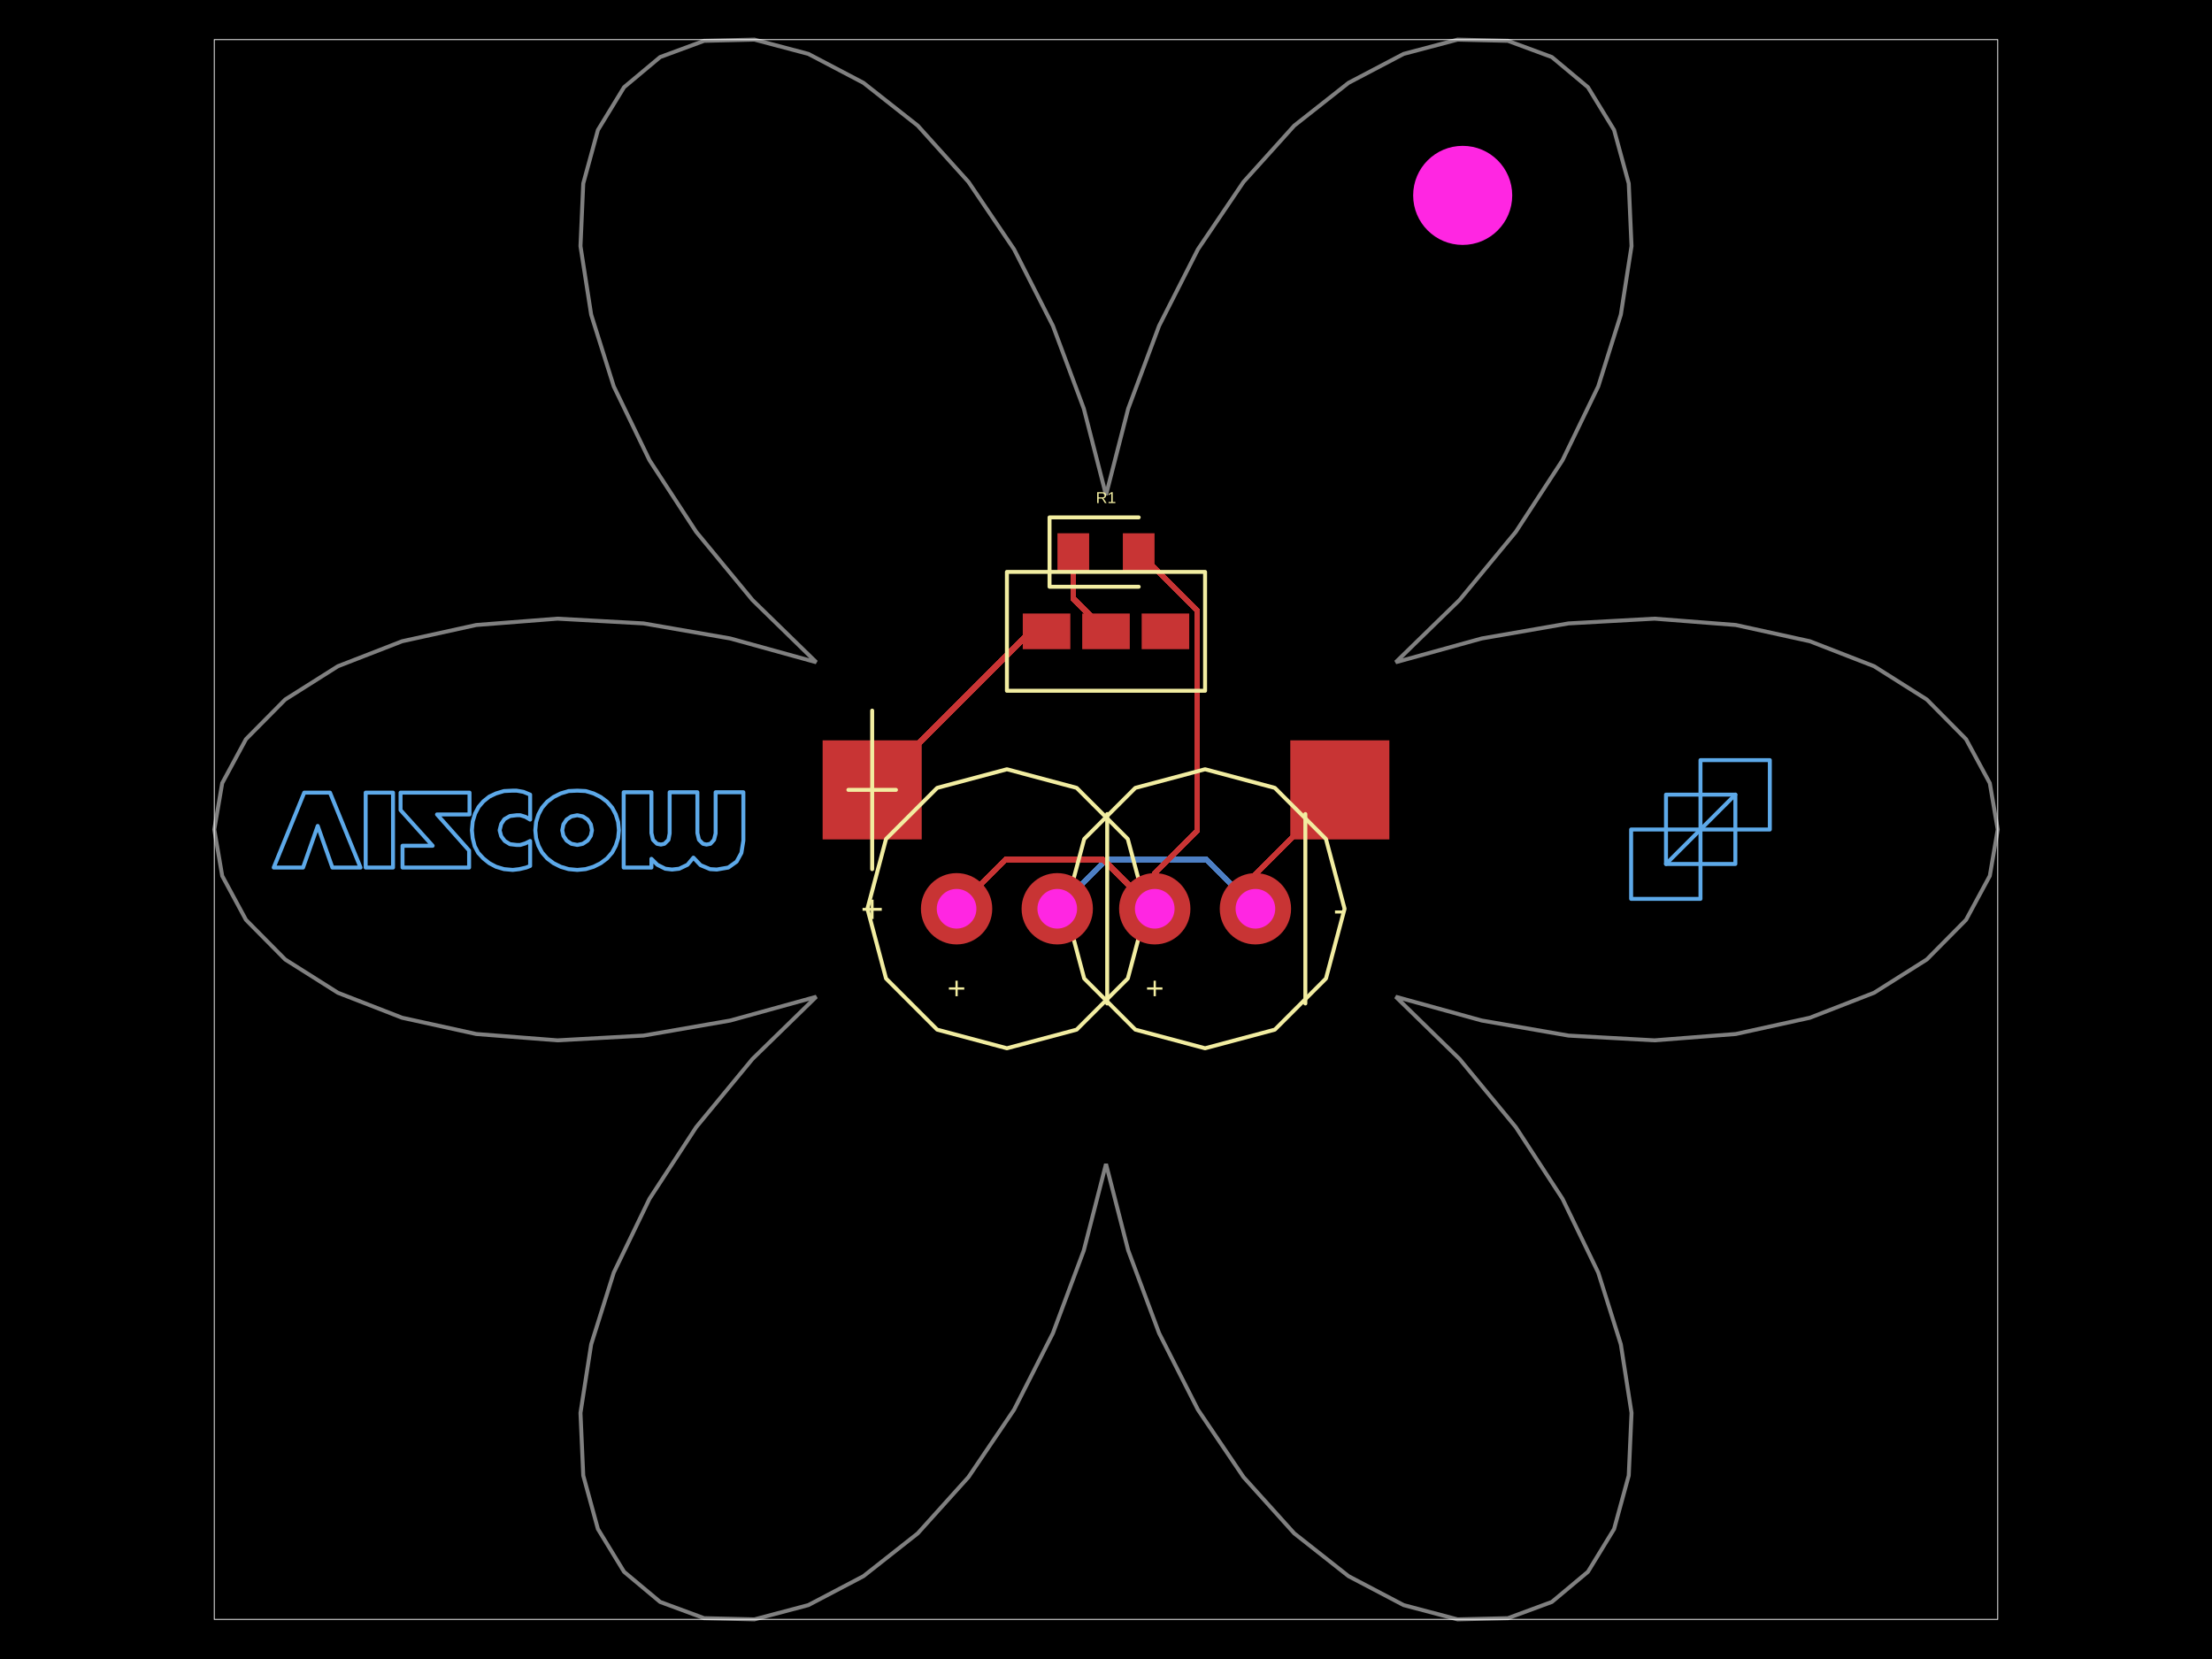
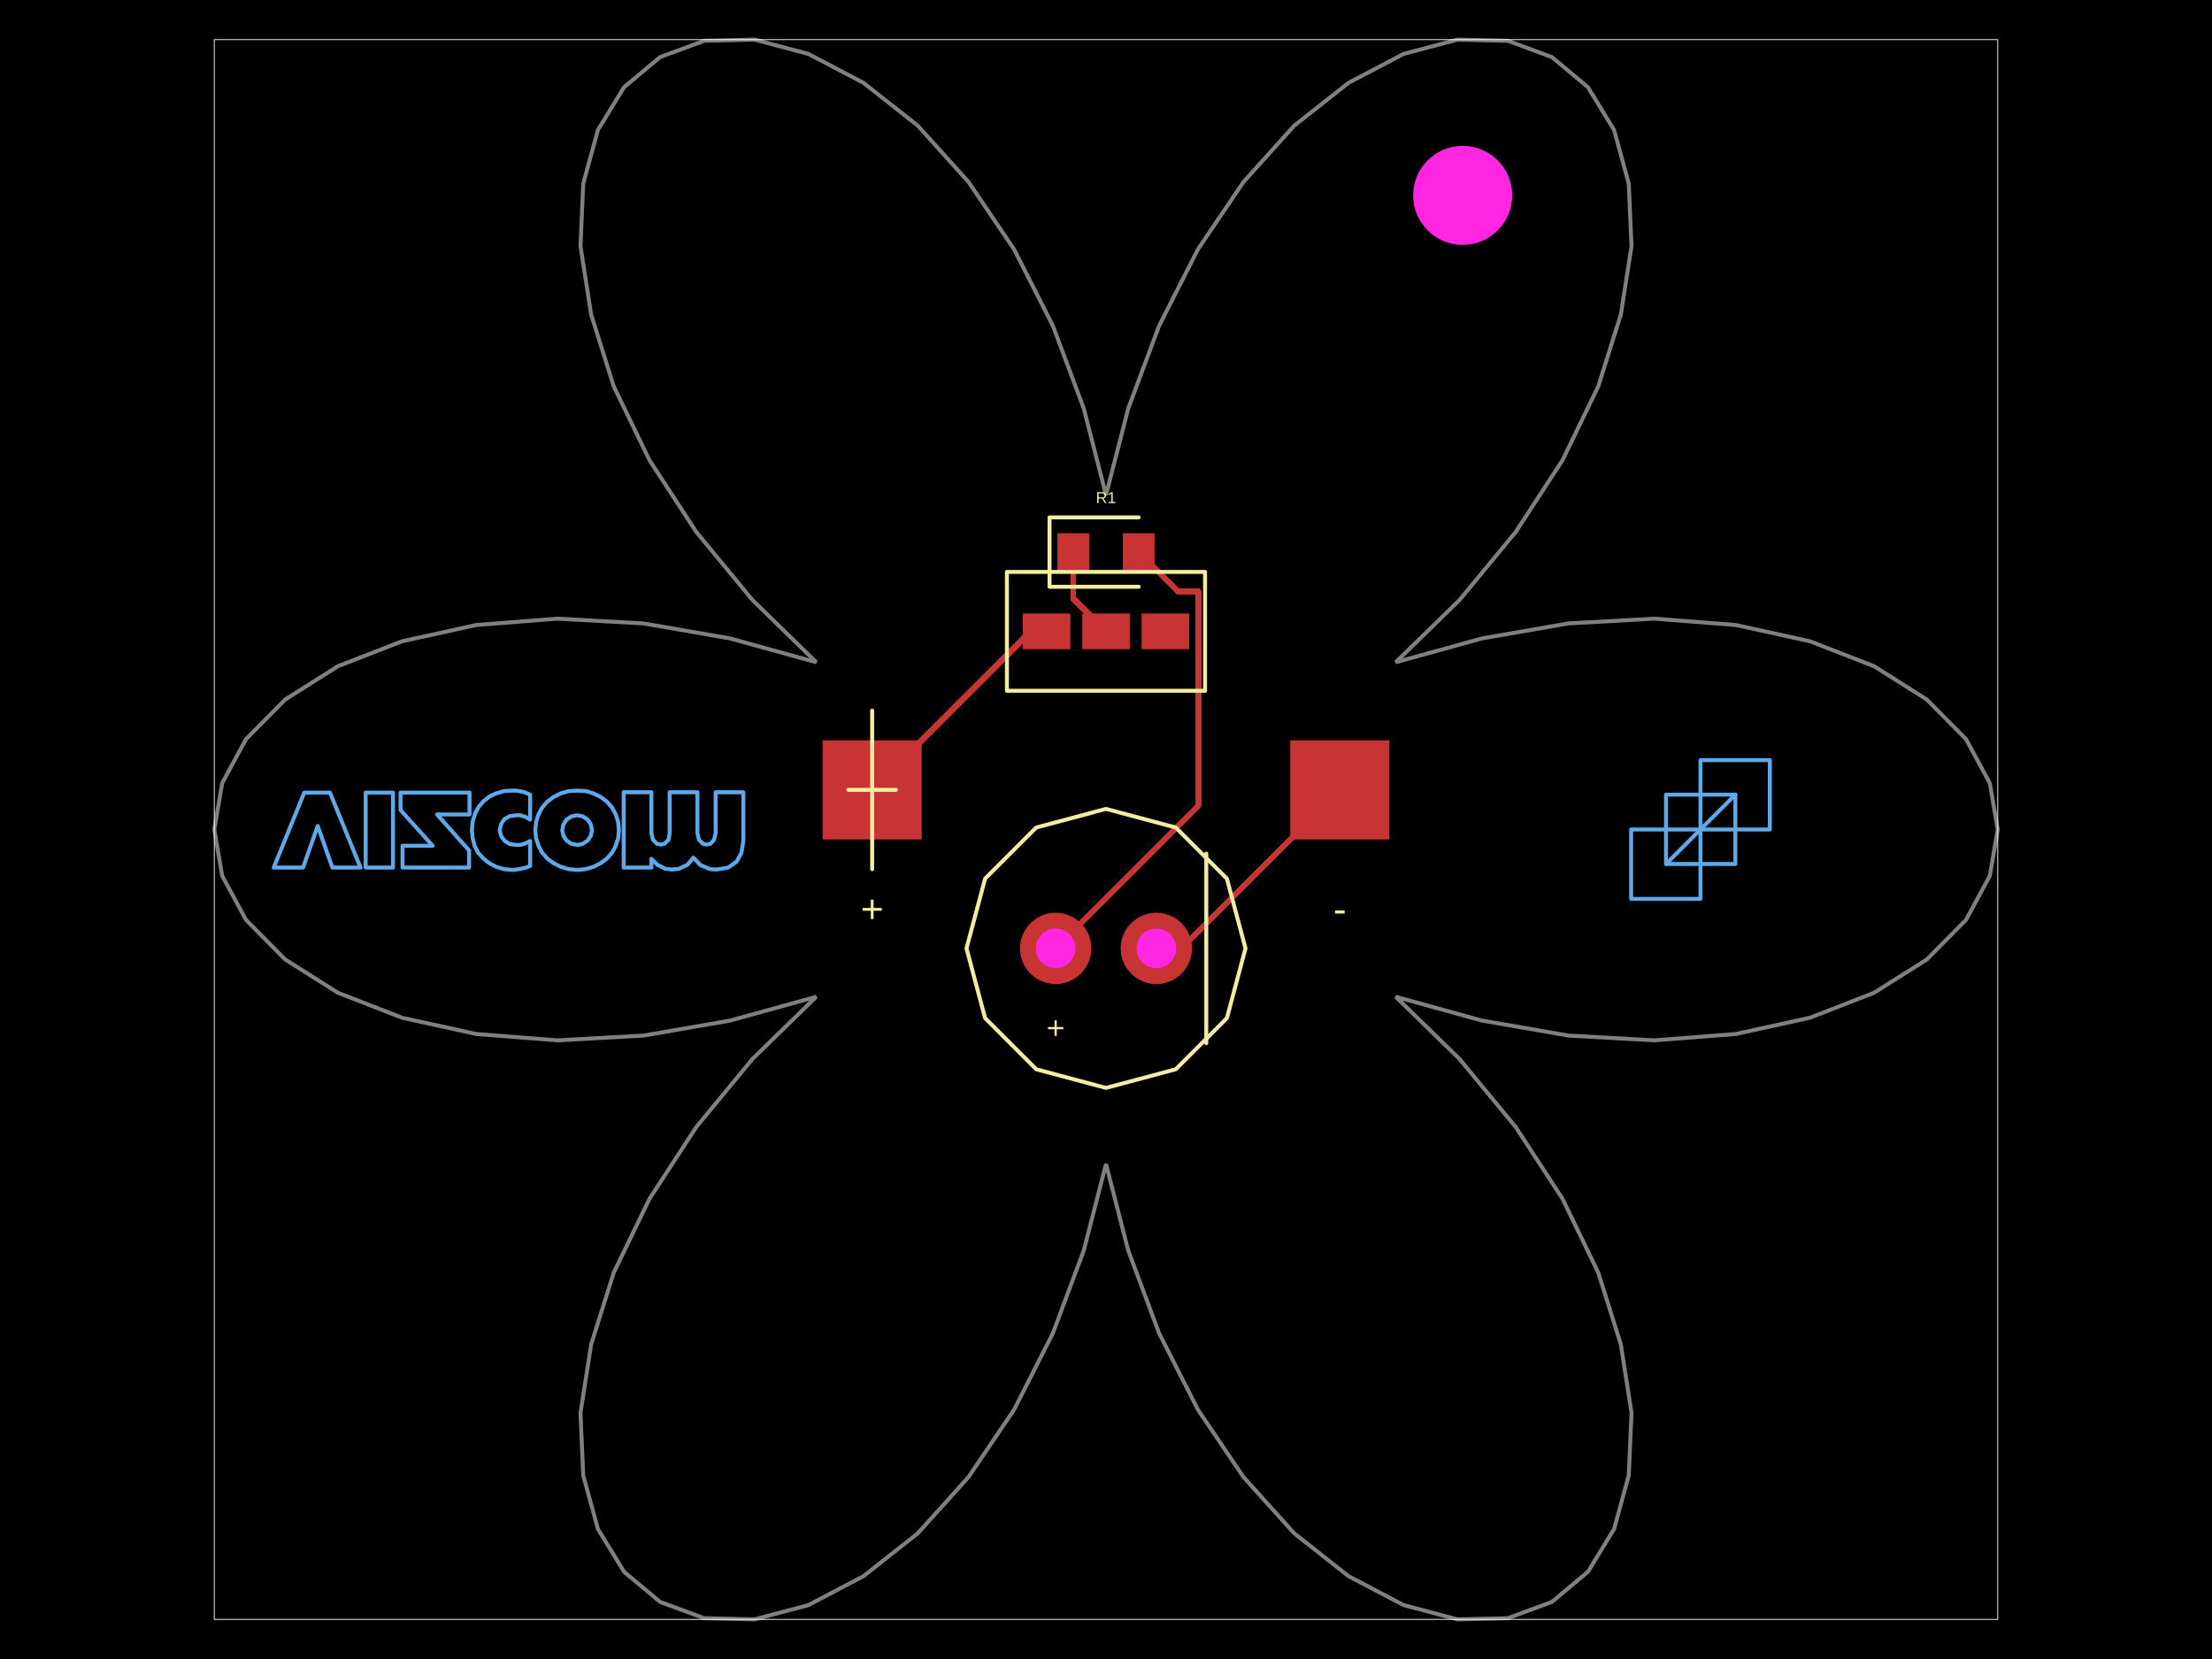
<svg xmlns="http://www.w3.org/2000/svg" width="800" height="600" data-software-used-string="@tscircuit/core@0.0.1112">
  <style />
  <rect class="boundary" x="0" y="0" fill="#000" width="800" height="600" data-type="pcb_background" data-pcb-layer="global" />
  <rect class="pcb-boundary" fill="none" stroke="#fff" stroke-width="0.3" x="77.496" y="14.333" width="645.007" height="571.333" data-type="pcb_boundary" data-pcb-layer="global" />
  <path class="pcb-board" d="M 722.504 300 L 719.637 316.77 L 711.037 332.68 L 696.847 347.014 L 677.783 359.054 L 654.563 368.084 L 627.759 373.961 L 598.376 376.254 L 567.272 374.534 L 535.882 369.087 L 504.778 360.487 L 527.855 382.991 L 548.208 407.645 L 565.122 433.588 L 578.022 460.248 L 586.192 486.192 L 590.062 510.989 L 589.059 533.636 L 583.755 552.986 L 574.295 568.466 L 561.252 579.36 L 545.342 585.237 L 527.138 585.667 L 507.645 580.506 L 487.721 570.043 L 468.084 554.563 L 449.737 534.209 L 433.254 509.842 L 419.207 482.179 L 408.027 452.222 L 400 420.975 L 391.973 452.222 L 380.793 482.179 L 366.746 509.842 L 350.263 534.209 L 331.916 554.563 L 312.279 570.043 L 292.355 580.506 L 272.862 585.667 L 254.658 585.237 L 238.748 579.36 L 225.705 568.466 L 216.245 552.986 L 210.941 533.636 L 209.938 510.989 L 213.808 486.192 L 221.978 460.248 L 234.878 433.588 L 251.792 407.645 L 272.145 382.991 L 295.222 360.487 L 264.118 369.087 L 232.728 374.534 L 201.624 376.254 L 172.241 373.961 L 145.437 368.084 L 122.217 359.054 L 103.153 347.014 L 88.963 332.68 L 80.363 316.77 L 77.496 300 L 80.363 283.23 L 88.963 267.32 L 103.153 252.986 L 122.217 240.946 L 145.437 231.916 L 172.241 226.039 L 201.624 223.746 L 232.728 225.466 L 264.118 230.913 L 295.222 239.513 L 272.145 217.009 L 251.792 192.355 L 234.878 166.412 L 221.978 139.752 L 213.808 113.808 L 209.938 89.011 L 210.941 66.364 L 216.245 47.014 L 225.705 31.534 L 238.748 20.64 L 254.658 14.763 L 272.862 14.333 L 292.355 19.494 L 312.279 29.957 L 331.916 45.437 L 350.263 65.791 L 366.746 90.158 L 380.793 117.821 L 391.973 147.778 L 400 179.025 L 408.027 147.778 L 419.207 117.821 L 433.254 90.158 L 449.737 65.791 L 468.084 45.437 L 487.721 29.957 L 507.645 19.494 L 527.138 14.333 L 545.342 14.763 L 561.252 20.64 L 574.295 31.534 L 583.755 47.014 L 589.059 66.364 L 590.062 89.011 L 586.192 113.808 L 578.022 139.752 L 565.122 166.412 L 548.208 192.355 L 527.855 217.009 L 504.778 239.513 L 535.882 230.913 L 567.272 225.466 L 598.376 223.746 L 627.759 226.039 L 654.563 231.916 L 677.783 240.946 L 696.847 252.986 L 711.037 267.32 L 719.637 283.23 Z" fill="none" stroke="rgba(255, 255, 255, 0.5)" stroke-width="1.433" data-type="pcb_board" data-pcb-layer="board" />
-   <path class="pcb-trace" stroke="rgb(77, 127, 196)" fill="none" d="M 454.037 328.667 L 436.264 310.894" stroke-width="2.15" stroke-linecap="round" stroke-linejoin="round" shape-rendering="crispEdges" data-type="pcb_trace" data-pcb-layer="bottom" />
-   <path class="pcb-trace" stroke="rgb(77, 127, 196)" fill="none" d="M 436.264 310.894 L 400 310.894" stroke-width="2.15" stroke-linecap="round" stroke-linejoin="round" shape-rendering="crispEdges" data-type="pcb_trace" data-pcb-layer="bottom" />
-   <path class="pcb-trace" stroke="rgb(77, 127, 196)" fill="none" d="M 400 310.894 L 400 311.037" stroke-width="2.15" stroke-linecap="round" stroke-linejoin="round" shape-rendering="crispEdges" data-type="pcb_trace" data-pcb-layer="bottom" />
-   <path class="pcb-trace" stroke="rgb(77, 127, 196)" fill="none" d="M 400 311.037 L 382.37 328.667" stroke-width="2.15" stroke-linecap="round" stroke-linejoin="round" shape-rendering="crispEdges" data-type="pcb_trace" data-pcb-layer="bottom" />
-   <path class="pcb-silkscreen pcb-silkscreen-bottom" d="M 110.033 286.67 L 98.997 313.76 L 109.603 313.76 L 114.907 298.71 L 120.21 313.76 L 130.387 313.76 L 119.35 286.67 L 110.033 286.67 Z" fill="none" stroke="#5da9e9" stroke-width="1.433" stroke-linecap="round" stroke-linejoin="round" data-pcb-component-id="null" data-pcb-silkscreen-path-id="pcb_silkscreen_path_8" data-type="pcb_silkscreen_path" data-pcb-layer="bottom" />
-   <path class="pcb-silkscreen pcb-silkscreen-bottom" d="M 142.14 286.67 L 132.25 286.67 L 132.25 313.76 L 142.14 313.76 L 142.14 286.67 Z" fill="none" stroke="#5da9e9" stroke-width="1.433" stroke-linecap="round" stroke-linejoin="round" data-pcb-component-id="null" data-pcb-silkscreen-path-id="pcb_silkscreen_path_9" data-type="pcb_silkscreen_path" data-pcb-layer="bottom" />
-   <path class="pcb-silkscreen pcb-silkscreen-bottom" d="M 169.661 313.76 L 169.661 307.597 L 158.051 294.553 L 169.804 294.553 L 169.804 286.67 L 144.864 286.67 L 144.864 292.977 L 156.474 305.877 L 145.581 305.877 L 145.581 313.76 L 169.661 313.76 Z" fill="none" stroke="#5da9e9" stroke-width="1.433" stroke-linecap="round" stroke-linejoin="round" data-pcb-component-id="null" data-pcb-silkscreen-path-id="pcb_silkscreen_path_10" data-type="pcb_silkscreen_path" data-pcb-layer="bottom" />
-   <path class="pcb-silkscreen pcb-silkscreen-bottom" d="M 170.664 300.287 L 170.951 303.153 L 171.667 306.02 L 172.957 308.457 L 174.821 310.463 L 176.971 312.183 L 179.408 313.473 L 182.274 314.333 L 185.428 314.62 L 187.864 314.333 L 190.301 313.76 L 191.734 313.187 L 191.734 304.157 L 190.014 305.017 L 188.151 305.59 L 186.861 305.59 L 184.424 305.303 L 182.561 304.157 L 181.271 302.437 L 180.698 300.287 L 181.271 297.993 L 182.418 296.273 L 184.424 295.127 L 186.861 294.84 L 188.151 294.84 L 190.014 295.413 L 191.734 296.417 L 191.734 287.387 L 189.298 286.383 L 186.861 285.953 L 185.284 285.953 L 182.274 286.097 L 179.408 286.957 L 176.971 288.103 L 174.821 289.823 L 173.101 291.83 L 171.811 294.267 L 170.951 297.133 L 170.664 300.287 Z" fill="none" stroke="#5da9e9" stroke-width="1.433" stroke-linecap="round" stroke-linejoin="round" data-pcb-component-id="null" data-pcb-silkscreen-path-id="pcb_silkscreen_path_11" data-type="pcb_silkscreen_path" data-pcb-layer="bottom" />
-   <path class="pcb-silkscreen pcb-silkscreen-bottom" d="M 208.791 314.62 L 211.801 314.333 L 214.668 313.473 L 217.248 312.183 L 219.541 310.463 L 221.405 308.313 L 222.695 305.877 L 223.555 303.153 L 223.841 300.287 L 223.555 297.277 L 222.695 294.553 L 221.405 292.117 L 219.541 289.967 L 217.248 288.247 L 214.668 286.957 L 211.801 286.097 L 208.791 285.953 L 205.638 286.097 L 202.771 286.957 L 200.191 288.247 L 197.898 289.967 L 196.034 292.117 L 194.744 294.553 L 193.884 297.277 L 193.598 300.287 L 193.884 303.153 L 194.744 305.877 L 196.034 308.313 L 197.898 310.463 L 200.191 312.183 L 202.771 313.473 L 205.638 314.333 L 208.791 314.62 Z" fill="none" stroke="#5da9e9" stroke-width="1.433" stroke-linecap="round" stroke-linejoin="round" data-pcb-component-id="null" data-pcb-silkscreen-path-id="pcb_silkscreen_path_12" data-type="pcb_silkscreen_path" data-pcb-layer="bottom" />
-   <path class="pcb-silkscreen pcb-silkscreen-bottom" d="M 208.791 305.59 L 206.641 305.16 L 204.921 304.013 L 203.774 302.293 L 203.344 300.287 L 203.774 298.137 L 204.921 296.417 L 206.641 295.27 L 208.791 294.84 L 210.798 295.27 L 212.518 296.417 L 213.665 298.137 L 214.095 300.287 L 213.665 302.293 L 212.518 304.013 L 210.798 305.16 L 208.791 305.59 Z" fill="none" stroke="#5da9e9" stroke-width="1.433" stroke-linecap="round" stroke-linejoin="round" data-pcb-component-id="null" data-pcb-silkscreen-path-id="pcb_silkscreen_path_13" data-type="pcb_silkscreen_path" data-pcb-layer="bottom" />
-   <path class="pcb-silkscreen pcb-silkscreen-bottom" d="M 235.595 301.29 L 235.595 286.527 L 225.561 286.527 L 225.561 313.76 L 235.595 313.76 L 235.595 310.607 L 237.745 312.757 L 240.612 314.19 L 243.048 314.477 L 245.628 314.19 L 248.638 312.757 L 250.788 310.177 L 253.368 312.9 L 256.808 314.333 L 259.245 314.477 L 263.402 313.76 L 266.412 311.61 L 268.132 308.457 L 268.849 304.013 L 268.849 286.527 L 258.815 286.527 L 258.815 301.433 L 258.242 303.727 L 256.952 305.16 L 255.518 305.447 L 254.228 305.16 L 252.795 303.727 L 252.222 301.29 L 252.222 286.527 L 242.188 286.527 L 242.188 301.433 L 241.758 303.727 L 240.325 305.16 L 239.035 305.447 L 237.602 305.16 L 236.168 303.727 L 235.595 301.29 Z" fill="none" stroke="#5da9e9" stroke-width="1.433" stroke-linecap="round" stroke-linejoin="round" data-pcb-component-id="null" data-pcb-silkscreen-path-id="pcb_silkscreen_path_14" data-type="pcb_silkscreen_path" data-pcb-layer="bottom" />
-   <path class="pcb-silkscreen pcb-silkscreen-bottom" d="M 589.919 325.084 L 615.002 325.084 L 615.002 300 L 589.919 300 L 589.919 325.084 Z" fill="none" stroke="#5da9e9" stroke-width="1.433" stroke-linecap="round" stroke-linejoin="round" data-pcb-component-id="null" data-pcb-silkscreen-path-id="pcb_silkscreen_path_15" data-type="pcb_silkscreen_path" data-pcb-layer="bottom" />
-   <path class="pcb-silkscreen pcb-silkscreen-bottom" d="M 602.532 312.47 L 627.616 312.47 L 627.616 287.387 L 602.532 287.387 L 602.532 312.47 Z" fill="none" stroke="#5da9e9" stroke-width="1.433" stroke-linecap="round" stroke-linejoin="round" data-pcb-component-id="null" data-pcb-silkscreen-path-id="pcb_silkscreen_path_16" data-type="pcb_silkscreen_path" data-pcb-layer="bottom" />
-   <path class="pcb-silkscreen pcb-silkscreen-bottom" d="M 615.002 300 L 640.086 300 L 640.086 274.916 L 615.002 274.916 L 615.002 300 Z" fill="none" stroke="#5da9e9" stroke-width="1.433" stroke-linecap="round" stroke-linejoin="round" data-pcb-component-id="null" data-pcb-silkscreen-path-id="pcb_silkscreen_path_17" data-type="pcb_silkscreen_path" data-pcb-layer="bottom" />
-   <path class="pcb-silkscreen pcb-silkscreen-bottom" d="M 602.532 312.47 L 615.002 300" fill="none" stroke="#5da9e9" stroke-width="1.433" stroke-linecap="round" stroke-linejoin="round" data-pcb-component-id="null" data-pcb-silkscreen-path-id="pcb_silkscreen_path_18" data-type="pcb_silkscreen_path" data-pcb-layer="bottom" />
-   <path class="pcb-silkscreen pcb-silkscreen-bottom" d="M 615.002 300 L 627.616 287.387" fill="none" stroke="#5da9e9" stroke-width="1.433" stroke-linecap="round" stroke-linejoin="round" data-pcb-component-id="null" data-pcb-silkscreen-path-id="pcb_silkscreen_path_19" data-type="pcb_silkscreen_path" data-pcb-layer="bottom" />
+   <path class="pcb-silkscreen pcb-silkscreen-bottom" d="M 110.033 286.67 L 98.997 313.76 L 109.603 313.76 L 114.907 298.71 L 120.21 313.76 L 130.387 313.76 L 119.35 286.67 L 110.033 286.67 Z" fill="none" stroke="#5da9e9" stroke-width="1.433" stroke-linecap="round" stroke-linejoin="round" data-pcb-component-id="null" data-pcb-silkscreen-path-id="pcb_silkscreen_path_6" data-type="pcb_silkscreen_path" data-pcb-layer="bottom" />
+   <path class="pcb-silkscreen pcb-silkscreen-bottom" d="M 142.14 286.67 L 132.25 286.67 L 132.25 313.76 L 142.14 313.76 L 142.14 286.67 Z" fill="none" stroke="#5da9e9" stroke-width="1.433" stroke-linecap="round" stroke-linejoin="round" data-pcb-component-id="null" data-pcb-silkscreen-path-id="pcb_silkscreen_path_7" data-type="pcb_silkscreen_path" data-pcb-layer="bottom" />
+   <path class="pcb-silkscreen pcb-silkscreen-bottom" d="M 169.661 313.76 L 169.661 307.597 L 158.051 294.553 L 169.804 294.553 L 169.804 286.67 L 144.864 286.67 L 144.864 292.977 L 156.474 305.877 L 145.581 305.877 L 145.581 313.76 L 169.661 313.76 Z" fill="none" stroke="#5da9e9" stroke-width="1.433" stroke-linecap="round" stroke-linejoin="round" data-pcb-component-id="null" data-pcb-silkscreen-path-id="pcb_silkscreen_path_8" data-type="pcb_silkscreen_path" data-pcb-layer="bottom" />
+   <path class="pcb-silkscreen pcb-silkscreen-bottom" d="M 170.664 300.287 L 170.951 303.153 L 171.667 306.02 L 172.957 308.457 L 174.821 310.463 L 176.971 312.183 L 179.408 313.473 L 182.274 314.333 L 185.428 314.62 L 187.864 314.333 L 190.301 313.76 L 191.734 313.187 L 191.734 304.157 L 190.014 305.017 L 188.151 305.59 L 186.861 305.59 L 184.424 305.303 L 182.561 304.157 L 181.271 302.437 L 180.698 300.287 L 181.271 297.993 L 182.418 296.273 L 184.424 295.127 L 186.861 294.84 L 188.151 294.84 L 190.014 295.413 L 191.734 296.417 L 191.734 287.387 L 189.298 286.383 L 186.861 285.953 L 185.284 285.953 L 182.274 286.097 L 179.408 286.957 L 176.971 288.103 L 174.821 289.823 L 173.101 291.83 L 171.811 294.267 L 170.951 297.133 L 170.664 300.287 Z" fill="none" stroke="#5da9e9" stroke-width="1.433" stroke-linecap="round" stroke-linejoin="round" data-pcb-component-id="null" data-pcb-silkscreen-path-id="pcb_silkscreen_path_9" data-type="pcb_silkscreen_path" data-pcb-layer="bottom" />
+   <path class="pcb-silkscreen pcb-silkscreen-bottom" d="M 208.791 314.62 L 211.801 314.333 L 214.668 313.473 L 217.248 312.183 L 219.541 310.463 L 221.405 308.313 L 222.695 305.877 L 223.555 303.153 L 223.841 300.287 L 223.555 297.277 L 222.695 294.553 L 221.405 292.117 L 219.541 289.967 L 217.248 288.247 L 214.668 286.957 L 211.801 286.097 L 208.791 285.953 L 205.638 286.097 L 202.771 286.957 L 200.191 288.247 L 197.898 289.967 L 196.034 292.117 L 194.744 294.553 L 193.884 297.277 L 193.598 300.287 L 193.884 303.153 L 194.744 305.877 L 196.034 308.313 L 197.898 310.463 L 200.191 312.183 L 202.771 313.473 L 205.638 314.333 L 208.791 314.62 Z" fill="none" stroke="#5da9e9" stroke-width="1.433" stroke-linecap="round" stroke-linejoin="round" data-pcb-component-id="null" data-pcb-silkscreen-path-id="pcb_silkscreen_path_10" data-type="pcb_silkscreen_path" data-pcb-layer="bottom" />
+   <path class="pcb-silkscreen pcb-silkscreen-bottom" d="M 208.791 305.59 L 206.641 305.16 L 204.921 304.013 L 203.774 302.293 L 203.344 300.287 L 203.774 298.137 L 204.921 296.417 L 206.641 295.27 L 208.791 294.84 L 210.798 295.27 L 212.518 296.417 L 213.665 298.137 L 214.095 300.287 L 213.665 302.293 L 212.518 304.013 L 210.798 305.16 L 208.791 305.59 Z" fill="none" stroke="#5da9e9" stroke-width="1.433" stroke-linecap="round" stroke-linejoin="round" data-pcb-component-id="null" data-pcb-silkscreen-path-id="pcb_silkscreen_path_11" data-type="pcb_silkscreen_path" data-pcb-layer="bottom" />
+   <path class="pcb-silkscreen pcb-silkscreen-bottom" d="M 235.595 301.29 L 235.595 286.527 L 225.561 286.527 L 225.561 313.76 L 235.595 313.76 L 235.595 310.607 L 237.745 312.757 L 240.612 314.19 L 243.048 314.477 L 245.628 314.19 L 248.638 312.757 L 250.788 310.177 L 253.368 312.9 L 256.808 314.333 L 259.245 314.477 L 263.402 313.76 L 266.412 311.61 L 268.132 308.457 L 268.849 304.013 L 268.849 286.527 L 258.815 286.527 L 258.815 301.433 L 258.242 303.727 L 256.952 305.16 L 255.518 305.447 L 254.228 305.16 L 252.795 303.727 L 252.222 301.29 L 252.222 286.527 L 242.188 286.527 L 242.188 301.433 L 241.758 303.727 L 240.325 305.16 L 239.035 305.447 L 237.602 305.16 L 236.168 303.727 L 235.595 301.29 Z" fill="none" stroke="#5da9e9" stroke-width="1.433" stroke-linecap="round" stroke-linejoin="round" data-pcb-component-id="null" data-pcb-silkscreen-path-id="pcb_silkscreen_path_12" data-type="pcb_silkscreen_path" data-pcb-layer="bottom" />
+   <path class="pcb-silkscreen pcb-silkscreen-bottom" d="M 589.919 325.084 L 615.002 325.084 L 615.002 300 L 589.919 300 L 589.919 325.084 Z" fill="none" stroke="#5da9e9" stroke-width="1.433" stroke-linecap="round" stroke-linejoin="round" data-pcb-component-id="null" data-pcb-silkscreen-path-id="pcb_silkscreen_path_13" data-type="pcb_silkscreen_path" data-pcb-layer="bottom" />
+   <path class="pcb-silkscreen pcb-silkscreen-bottom" d="M 602.532 312.47 L 627.616 312.47 L 627.616 287.387 L 602.532 287.387 L 602.532 312.47 Z" fill="none" stroke="#5da9e9" stroke-width="1.433" stroke-linecap="round" stroke-linejoin="round" data-pcb-component-id="null" data-pcb-silkscreen-path-id="pcb_silkscreen_path_14" data-type="pcb_silkscreen_path" data-pcb-layer="bottom" />
+   <path class="pcb-silkscreen pcb-silkscreen-bottom" d="M 615.002 300 L 640.086 300 L 640.086 274.916 L 615.002 274.916 L 615.002 300 Z" fill="none" stroke="#5da9e9" stroke-width="1.433" stroke-linecap="round" stroke-linejoin="round" data-pcb-component-id="null" data-pcb-silkscreen-path-id="pcb_silkscreen_path_15" data-type="pcb_silkscreen_path" data-pcb-layer="bottom" />
+   <path class="pcb-silkscreen pcb-silkscreen-bottom" d="M 602.532 312.47 L 615.002 300" fill="none" stroke="#5da9e9" stroke-width="1.433" stroke-linecap="round" stroke-linejoin="round" data-pcb-component-id="null" data-pcb-silkscreen-path-id="pcb_silkscreen_path_16" data-type="pcb_silkscreen_path" data-pcb-layer="bottom" />
+   <path class="pcb-silkscreen pcb-silkscreen-bottom" d="M 615.002 300 L 627.616 287.387" fill="none" stroke="#5da9e9" stroke-width="1.433" stroke-linecap="round" stroke-linejoin="round" data-pcb-component-id="null" data-pcb-silkscreen-path-id="pcb_silkscreen_path_17" data-type="pcb_silkscreen_path" data-pcb-layer="bottom" />
  <rect class="pcb-pad" fill="rgb(200, 52, 52)" x="297.516" y="267.75" width="35.834" height="35.834" data-type="pcb_smtpad" data-pcb-layer="top" />
  <rect class="pcb-pad" fill="rgb(200, 52, 52)" x="466.651" y="267.75" width="35.834" height="35.834" data-type="pcb_smtpad" data-pcb-layer="top" />
  <rect class="pcb-pad" fill="rgb(200, 52, 52)" x="369.9" y="221.882" width="17.2" height="12.9" data-type="pcb_smtpad" data-pcb-layer="top" />
  <rect class="pcb-pad" fill="rgb(200, 52, 52)" x="391.4" y="221.882" width="17.2" height="12.9" data-type="pcb_smtpad" data-pcb-layer="top" />
  <rect class="pcb-pad" fill="rgb(200, 52, 52)" x="412.9" y="221.882" width="17.2" height="12.9" data-type="pcb_smtpad" data-pcb-layer="top" />
  <rect class="pcb-pad" fill="rgb(200, 52, 52)" x="382.441" y="192.857" width="11.467" height="13.617" data-type="pcb_smtpad" data-pcb-layer="top" />
  <rect class="pcb-pad" fill="rgb(200, 52, 52)" x="406.092" y="192.857" width="11.467" height="13.617" data-type="pcb_smtpad" data-pcb-layer="top" />
-   <path class="pcb-trace" stroke="rgb(200, 52, 52)" fill="none" d="M 417.63 329.426 L 399.136 310.932" stroke-width="2.15" stroke-linecap="round" stroke-linejoin="round" shape-rendering="crispEdges" data-type="pcb_trace" data-pcb-layer="top" />
-   <path class="pcb-trace" stroke="rgb(200, 52, 52)" fill="none" d="M 399.136 310.932 L 363.698 310.932" stroke-width="2.15" stroke-linecap="round" stroke-linejoin="round" shape-rendering="crispEdges" data-type="pcb_trace" data-pcb-layer="top" />
-   <path class="pcb-trace" stroke="rgb(200, 52, 52)" fill="none" d="M 363.698 310.932 L 363.698 310.932" stroke-width="2.15" stroke-linecap="round" stroke-linejoin="round" shape-rendering="crispEdges" data-type="pcb_trace" data-pcb-layer="top" />
-   <path class="pcb-trace" stroke="rgb(200, 52, 52)" fill="none" d="M 363.698 310.932 L 345.963 328.667" stroke-width="2.15" stroke-linecap="round" stroke-linejoin="round" shape-rendering="crispEdges" data-type="pcb_trace" data-pcb-layer="top" />
-   <path class="pcb-trace" stroke="rgb(200, 52, 52)" fill="none" d="M 411.825 199.666 L 432.966 220.807" stroke-width="2.15" stroke-linecap="round" stroke-linejoin="round" shape-rendering="crispEdges" data-type="pcb_trace" data-pcb-layer="top" />
-   <path class="pcb-trace" stroke="rgb(200, 52, 52)" fill="none" d="M 432.966 220.807 L 432.966 300.431" stroke-width="2.15" stroke-linecap="round" stroke-linejoin="round" shape-rendering="crispEdges" data-type="pcb_trace" data-pcb-layer="top" />
-   <path class="pcb-trace" stroke="rgb(200, 52, 52)" fill="none" d="M 432.966 300.431 L 432.966 300.431" stroke-width="2.15" stroke-linecap="round" stroke-linejoin="round" shape-rendering="crispEdges" data-type="pcb_trace" data-pcb-layer="top" />
-   <path class="pcb-trace" stroke="rgb(200, 52, 52)" fill="none" d="M 432.966 300.431 L 417.63 315.767" stroke-width="2.15" stroke-linecap="round" stroke-linejoin="round" shape-rendering="crispEdges" data-type="pcb_trace" data-pcb-layer="top" />
+   <path class="pcb-trace" stroke="rgb(200, 52, 52)" fill="none" d="M 381.796 343 L 433.342 291.455" stroke-width="2.15" stroke-linecap="round" stroke-linejoin="round" shape-rendering="crispEdges" data-type="pcb_trace" data-pcb-layer="top" />
+   <path class="pcb-trace" stroke="rgb(200, 52, 52)" fill="none" d="M 433.342 291.455 L 433.342 213.851" stroke-width="2.15" stroke-linecap="round" stroke-linejoin="round" shape-rendering="crispEdges" data-type="pcb_trace" data-pcb-layer="top" />
+   <path class="pcb-trace" stroke="rgb(200, 52, 52)" fill="none" d="M 433.342 213.851 L 426.011 213.851" stroke-width="2.15" stroke-linecap="round" stroke-linejoin="round" shape-rendering="crispEdges" data-type="pcb_trace" data-pcb-layer="top" />
+   <path class="pcb-trace" stroke="rgb(200, 52, 52)" fill="none" d="M 426.011 213.851 L 411.825 199.666" stroke-width="2.15" stroke-linecap="round" stroke-linejoin="round" shape-rendering="crispEdges" data-type="pcb_trace" data-pcb-layer="top" />
  <path class="pcb-trace" stroke="rgb(200, 52, 52)" fill="none" d="M 388.175 199.666 L 388.175 216.507" stroke-width="2.15" stroke-linecap="round" stroke-linejoin="round" shape-rendering="crispEdges" data-type="pcb_trace" data-pcb-layer="top" />
  <path class="pcb-trace" stroke="rgb(200, 52, 52)" fill="none" d="M 388.175 216.507 L 400 228.333" stroke-width="2.15" stroke-linecap="round" stroke-linejoin="round" shape-rendering="crispEdges" data-type="pcb_trace" data-pcb-layer="top" />
-   <path class="pcb-trace" stroke="rgb(200, 52, 52)" fill="none" d="M 454.037 328.667 L 454.037 316.197" stroke-width="2.15" stroke-linecap="round" stroke-linejoin="round" shape-rendering="crispEdges" data-type="pcb_trace" data-pcb-layer="top" />
-   <path class="pcb-trace" stroke="rgb(200, 52, 52)" fill="none" d="M 454.037 316.197 L 484.568 285.667" stroke-width="2.15" stroke-linecap="round" stroke-linejoin="round" shape-rendering="crispEdges" data-type="pcb_trace" data-pcb-layer="top" />
+   <path class="pcb-trace" stroke="rgb(200, 52, 52)" fill="none" d="M 418.204 343 L 427.234 343" stroke-width="2.15" stroke-linecap="round" stroke-linejoin="round" shape-rendering="crispEdges" data-type="pcb_trace" data-pcb-layer="top" />
+   <path class="pcb-trace" stroke="rgb(200, 52, 52)" fill="none" d="M 427.234 343 L 484.568 285.667" stroke-width="2.15" stroke-linecap="round" stroke-linejoin="round" shape-rendering="crispEdges" data-type="pcb_trace" data-pcb-layer="top" />
  <path class="pcb-trace" stroke="rgb(200, 52, 52)" fill="none" d="M 378.5 228.333 L 372.766 228.333" stroke-width="2.15" stroke-linecap="round" stroke-linejoin="round" shape-rendering="crispEdges" data-type="pcb_trace" data-pcb-layer="top" />
  <path class="pcb-trace" stroke="rgb(200, 52, 52)" fill="none" d="M 372.766 228.333 L 315.432 285.667" stroke-width="2.15" stroke-linecap="round" stroke-linejoin="round" shape-rendering="crispEdges" data-type="pcb_trace" data-pcb-layer="top" />
  <path class="pcb-silkscreen pcb-silkscreen-top" d="M 315.432 314.333 L 315.432 257" fill="none" stroke="#f2eda1" stroke-width="1.433" stroke-linecap="round" stroke-linejoin="round" data-pcb-component-id="pcb_component_0" data-pcb-silkscreen-path-id="pcb_silkscreen_path_0" data-type="pcb_silkscreen_path" data-pcb-layer="top" />
  <path class="pcb-silkscreen pcb-silkscreen-top" d="M 306.832 285.667 L 324.032 285.667" fill="none" stroke="#f2eda1" stroke-width="1.433" stroke-linecap="round" stroke-linejoin="round" data-pcb-component-id="pcb_component_0" data-pcb-silkscreen-path-id="pcb_silkscreen_path_1" data-type="pcb_silkscreen_path" data-pcb-layer="top" />
  <text x="0" y="0" dx="0" dy="0" fill="#f2eda1" font-family="Arial, sans-serif" font-size="14.333" text-anchor="middle" dominant-baseline="central" transform="matrix(1,0,0,1,315.4324,328.667)" class="pcb-silkscreen-text pcb-silkscreen-top" data-pcb-silkscreen-text-id="pcb_component_0" stroke="none" data-type="pcb_silkscreen_text" data-pcb-layer="top">+</text>
  <text x="0" y="0" dx="0" dy="0" fill="#f2eda1" font-family="Arial, sans-serif" font-size="14.333" text-anchor="middle" dominant-baseline="central" transform="matrix(1,0,0,1,484.5676,328.667)" class="pcb-silkscreen-text pcb-silkscreen-top" data-pcb-silkscreen-text-id="pcb_component_0" stroke="none" data-type="pcb_silkscreen_text" data-pcb-layer="top">-</text>
  <path class="pcb-silkscreen pcb-silkscreen-top" d="M 364.166 249.833 L 435.834 249.833 L 435.834 206.832 L 364.166 206.832 L 364.166 249.833 Z" fill="none" stroke="#f2eda1" stroke-width="1.433" stroke-linecap="round" stroke-linejoin="round" data-pcb-component-id="pcb_component_1" data-pcb-silkscreen-path-id="pcb_silkscreen_path_2" data-type="pcb_silkscreen_path" data-pcb-layer="top" />
  <path class="pcb-silkscreen pcb-silkscreen-top" d="M 411.825 187.124 L 379.575 187.124 L 379.575 212.207 L 411.825 212.207" fill="none" stroke="#f2eda1" stroke-width="1.433" stroke-linecap="round" stroke-linejoin="round" data-pcb-component-id="pcb_component_2" data-pcb-silkscreen-path-id="pcb_silkscreen_path_3" data-type="pcb_silkscreen_path" data-pcb-layer="top" />
  <text x="0" y="0" dx="0" dy="0" fill="#f2eda1" font-family="Arial, sans-serif" font-size="5.733" text-anchor="middle" dominant-baseline="central" transform="matrix(1,0,0,1,400,179.957)" class="pcb-silkscreen-text pcb-silkscreen-top" data-pcb-silkscreen-text-id="pcb_component_2" stroke="none" data-type="pcb_silkscreen_text" data-pcb-layer="top">R1</text>
-   <path class="pcb-silkscreen pcb-silkscreen-top" d="M 414.62 328.667 L 407.883 303.44 L 389.393 284.95 L 364.166 278.213 L 338.939 284.95 L 320.449 303.44 L 313.712 328.667 L 320.449 353.894 L 338.939 372.384 L 364.166 379.121 L 389.393 372.384 L 407.883 353.894 L 414.62 328.667 Z" fill="none" stroke="#f2eda1" stroke-width="1.433" stroke-linecap="round" stroke-linejoin="round" data-pcb-component-id="pcb_component_3" data-pcb-silkscreen-path-id="pcb_silkscreen_path_4" data-type="pcb_silkscreen_path" data-pcb-layer="top" />
-   <path class="pcb-silkscreen pcb-silkscreen-top" d="M 400.43 362.924 L 400.43 294.41" fill="none" stroke="#f2eda1" stroke-width="1.433" stroke-linecap="round" stroke-linejoin="round" data-pcb-component-id="pcb_component_3" data-pcb-silkscreen-path-id="pcb_silkscreen_path_5" data-type="pcb_silkscreen_path" data-pcb-layer="top" />
-   <text x="0" y="0" dx="0" dy="0" fill="#f2eda1" font-family="Arial, sans-serif" font-size="11.467" text-anchor="middle" dominant-baseline="central" transform="matrix(1,0,0,1,345.9627,357.334)" class="pcb-silkscreen-text pcb-silkscreen-top" data-pcb-silkscreen-text-id="pcb_component_3" stroke="none" data-type="pcb_silkscreen_text" data-pcb-layer="top">+</text>
-   <path class="pcb-silkscreen pcb-silkscreen-top" d="M 486.288 328.667 L 479.551 303.44 L 461.061 284.95 L 435.834 278.213 L 410.607 284.95 L 392.117 303.44 L 385.38 328.667 L 392.117 353.894 L 410.607 372.384 L 435.834 379.121 L 461.061 372.384 L 479.551 353.894 L 486.288 328.667 Z" fill="none" stroke="#f2eda1" stroke-width="1.433" stroke-linecap="round" stroke-linejoin="round" data-pcb-component-id="pcb_component_4" data-pcb-silkscreen-path-id="pcb_silkscreen_path_6" data-type="pcb_silkscreen_path" data-pcb-layer="top" />
-   <path class="pcb-silkscreen pcb-silkscreen-top" d="M 472.097 362.924 L 472.097 294.41" fill="none" stroke="#f2eda1" stroke-width="1.433" stroke-linecap="round" stroke-linejoin="round" data-pcb-component-id="pcb_component_4" data-pcb-silkscreen-path-id="pcb_silkscreen_path_7" data-type="pcb_silkscreen_path" data-pcb-layer="top" />
-   <text x="0" y="0" dx="0" dy="0" fill="#f2eda1" font-family="Arial, sans-serif" font-size="11.467" text-anchor="middle" dominant-baseline="central" transform="matrix(1,0,0,1,417.6302,357.334)" class="pcb-silkscreen-text pcb-silkscreen-top" data-pcb-silkscreen-text-id="pcb_component_4" stroke="none" data-type="pcb_silkscreen_text" data-pcb-layer="top">+</text>
+   <path class="pcb-silkscreen pcb-silkscreen-top" d="M 450.454 343 L 443.717 317.774 L 425.227 299.283 L 400 292.547 L 374.773 299.283 L 356.283 317.774 L 349.546 343 L 356.283 368.227 L 374.773 386.718 L 400 393.454 L 425.227 386.718 L 443.717 368.227 L 450.454 343 Z" fill="none" stroke="#f2eda1" stroke-width="1.433" stroke-linecap="round" stroke-linejoin="round" data-pcb-component-id="pcb_component_3" data-pcb-silkscreen-path-id="pcb_silkscreen_path_4" data-type="pcb_silkscreen_path" data-pcb-layer="top" />
+   <path class="pcb-silkscreen pcb-silkscreen-top" d="M 436.264 377.258 L 436.264 308.743" fill="none" stroke="#f2eda1" stroke-width="1.433" stroke-linecap="round" stroke-linejoin="round" data-pcb-component-id="pcb_component_3" data-pcb-silkscreen-path-id="pcb_silkscreen_path_5" data-type="pcb_silkscreen_path" data-pcb-layer="top" />
+   <text x="0" y="0" dx="0" dy="0" fill="#f2eda1" font-family="Arial, sans-serif" font-size="11.467" text-anchor="middle" dominant-baseline="central" transform="matrix(1,0,0,1,381.7965,371.6675)" class="pcb-silkscreen-text pcb-silkscreen-top" data-pcb-silkscreen-text-id="pcb_component_3" stroke="none" data-type="pcb_silkscreen_text" data-pcb-layer="top">+</text>
  <g data-type="pcb_plated_hole" data-pcb-layer="through">
-     <circle class="pcb-hole-outer" fill="rgb(200, 52, 52)" cx="345.963" cy="328.667" r="12.9" data-type="pcb_plated_hole" data-pcb-layer="top" />
-     <circle class="pcb-hole-inner" fill="#FF26E2" cx="345.963" cy="328.667" r="7.167" data-type="pcb_plated_hole_drill" data-pcb-layer="drill" />
+     <circle class="pcb-hole-outer" fill="rgb(200, 52, 52)" cx="381.796" cy="343" r="12.9" data-type="pcb_plated_hole" data-pcb-layer="top" />
+     <circle class="pcb-hole-inner" fill="#FF26E2" cx="381.796" cy="343" r="7.167" data-type="pcb_plated_hole_drill" data-pcb-layer="drill" />
  </g>
  <g data-type="pcb_plated_hole" data-pcb-layer="through">
-     <circle class="pcb-hole-outer" fill="rgb(200, 52, 52)" cx="382.37" cy="328.667" r="12.9" data-type="pcb_plated_hole" data-pcb-layer="top" />
-     <circle class="pcb-hole-inner" fill="#FF26E2" cx="382.37" cy="328.667" r="7.167" data-type="pcb_plated_hole_drill" data-pcb-layer="drill" />
-   </g>
-   <g data-type="pcb_plated_hole" data-pcb-layer="through">
-     <circle class="pcb-hole-outer" fill="rgb(200, 52, 52)" cx="417.63" cy="328.667" r="12.9" data-type="pcb_plated_hole" data-pcb-layer="top" />
-     <circle class="pcb-hole-inner" fill="#FF26E2" cx="417.63" cy="328.667" r="7.167" data-type="pcb_plated_hole_drill" data-pcb-layer="drill" />
-   </g>
-   <g data-type="pcb_plated_hole" data-pcb-layer="through">
-     <circle class="pcb-hole-outer" fill="rgb(200, 52, 52)" cx="454.037" cy="328.667" r="12.9" data-type="pcb_plated_hole" data-pcb-layer="top" />
-     <circle class="pcb-hole-inner" fill="#FF26E2" cx="454.037" cy="328.667" r="7.167" data-type="pcb_plated_hole_drill" data-pcb-layer="drill" />
+     <circle class="pcb-hole-outer" fill="rgb(200, 52, 52)" cx="418.204" cy="343" r="12.9" data-type="pcb_plated_hole" data-pcb-layer="top" />
+     <circle class="pcb-hole-inner" fill="#FF26E2" cx="418.204" cy="343" r="7.167" data-type="pcb_plated_hole_drill" data-pcb-layer="drill" />
  </g>
  <circle class="pcb-hole" cx="529.001" cy="70.664" r="17.917" fill="#FF26E2" data-type="pcb_hole" data-pcb-layer="drill" />
</svg>
